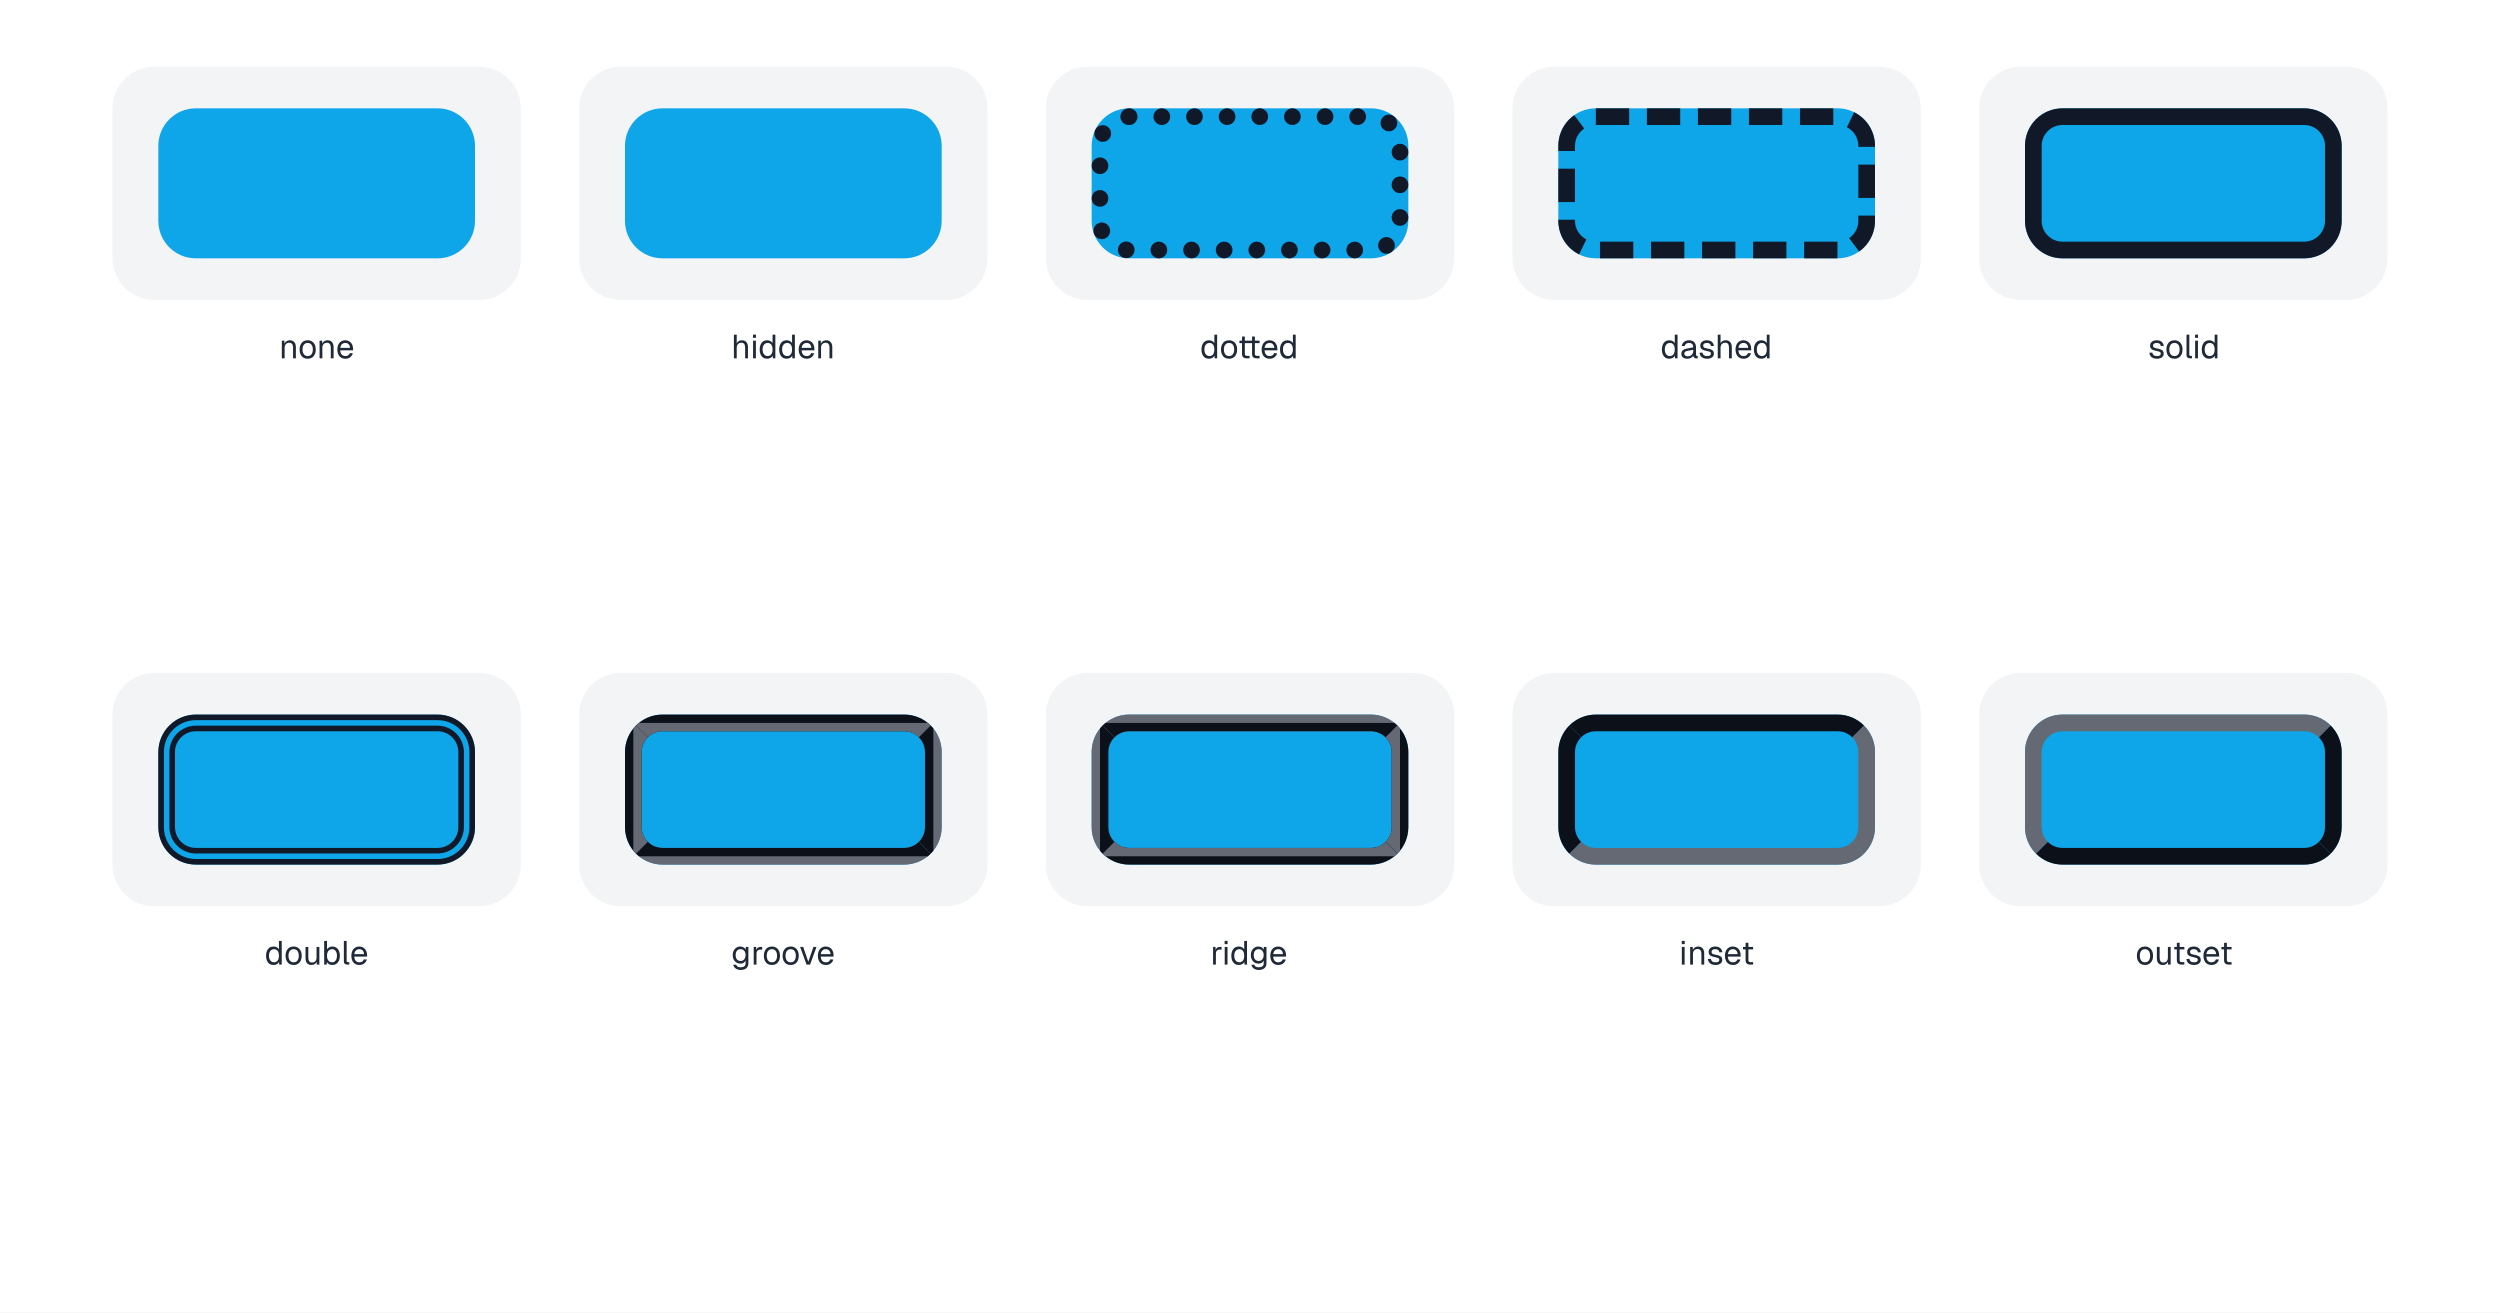
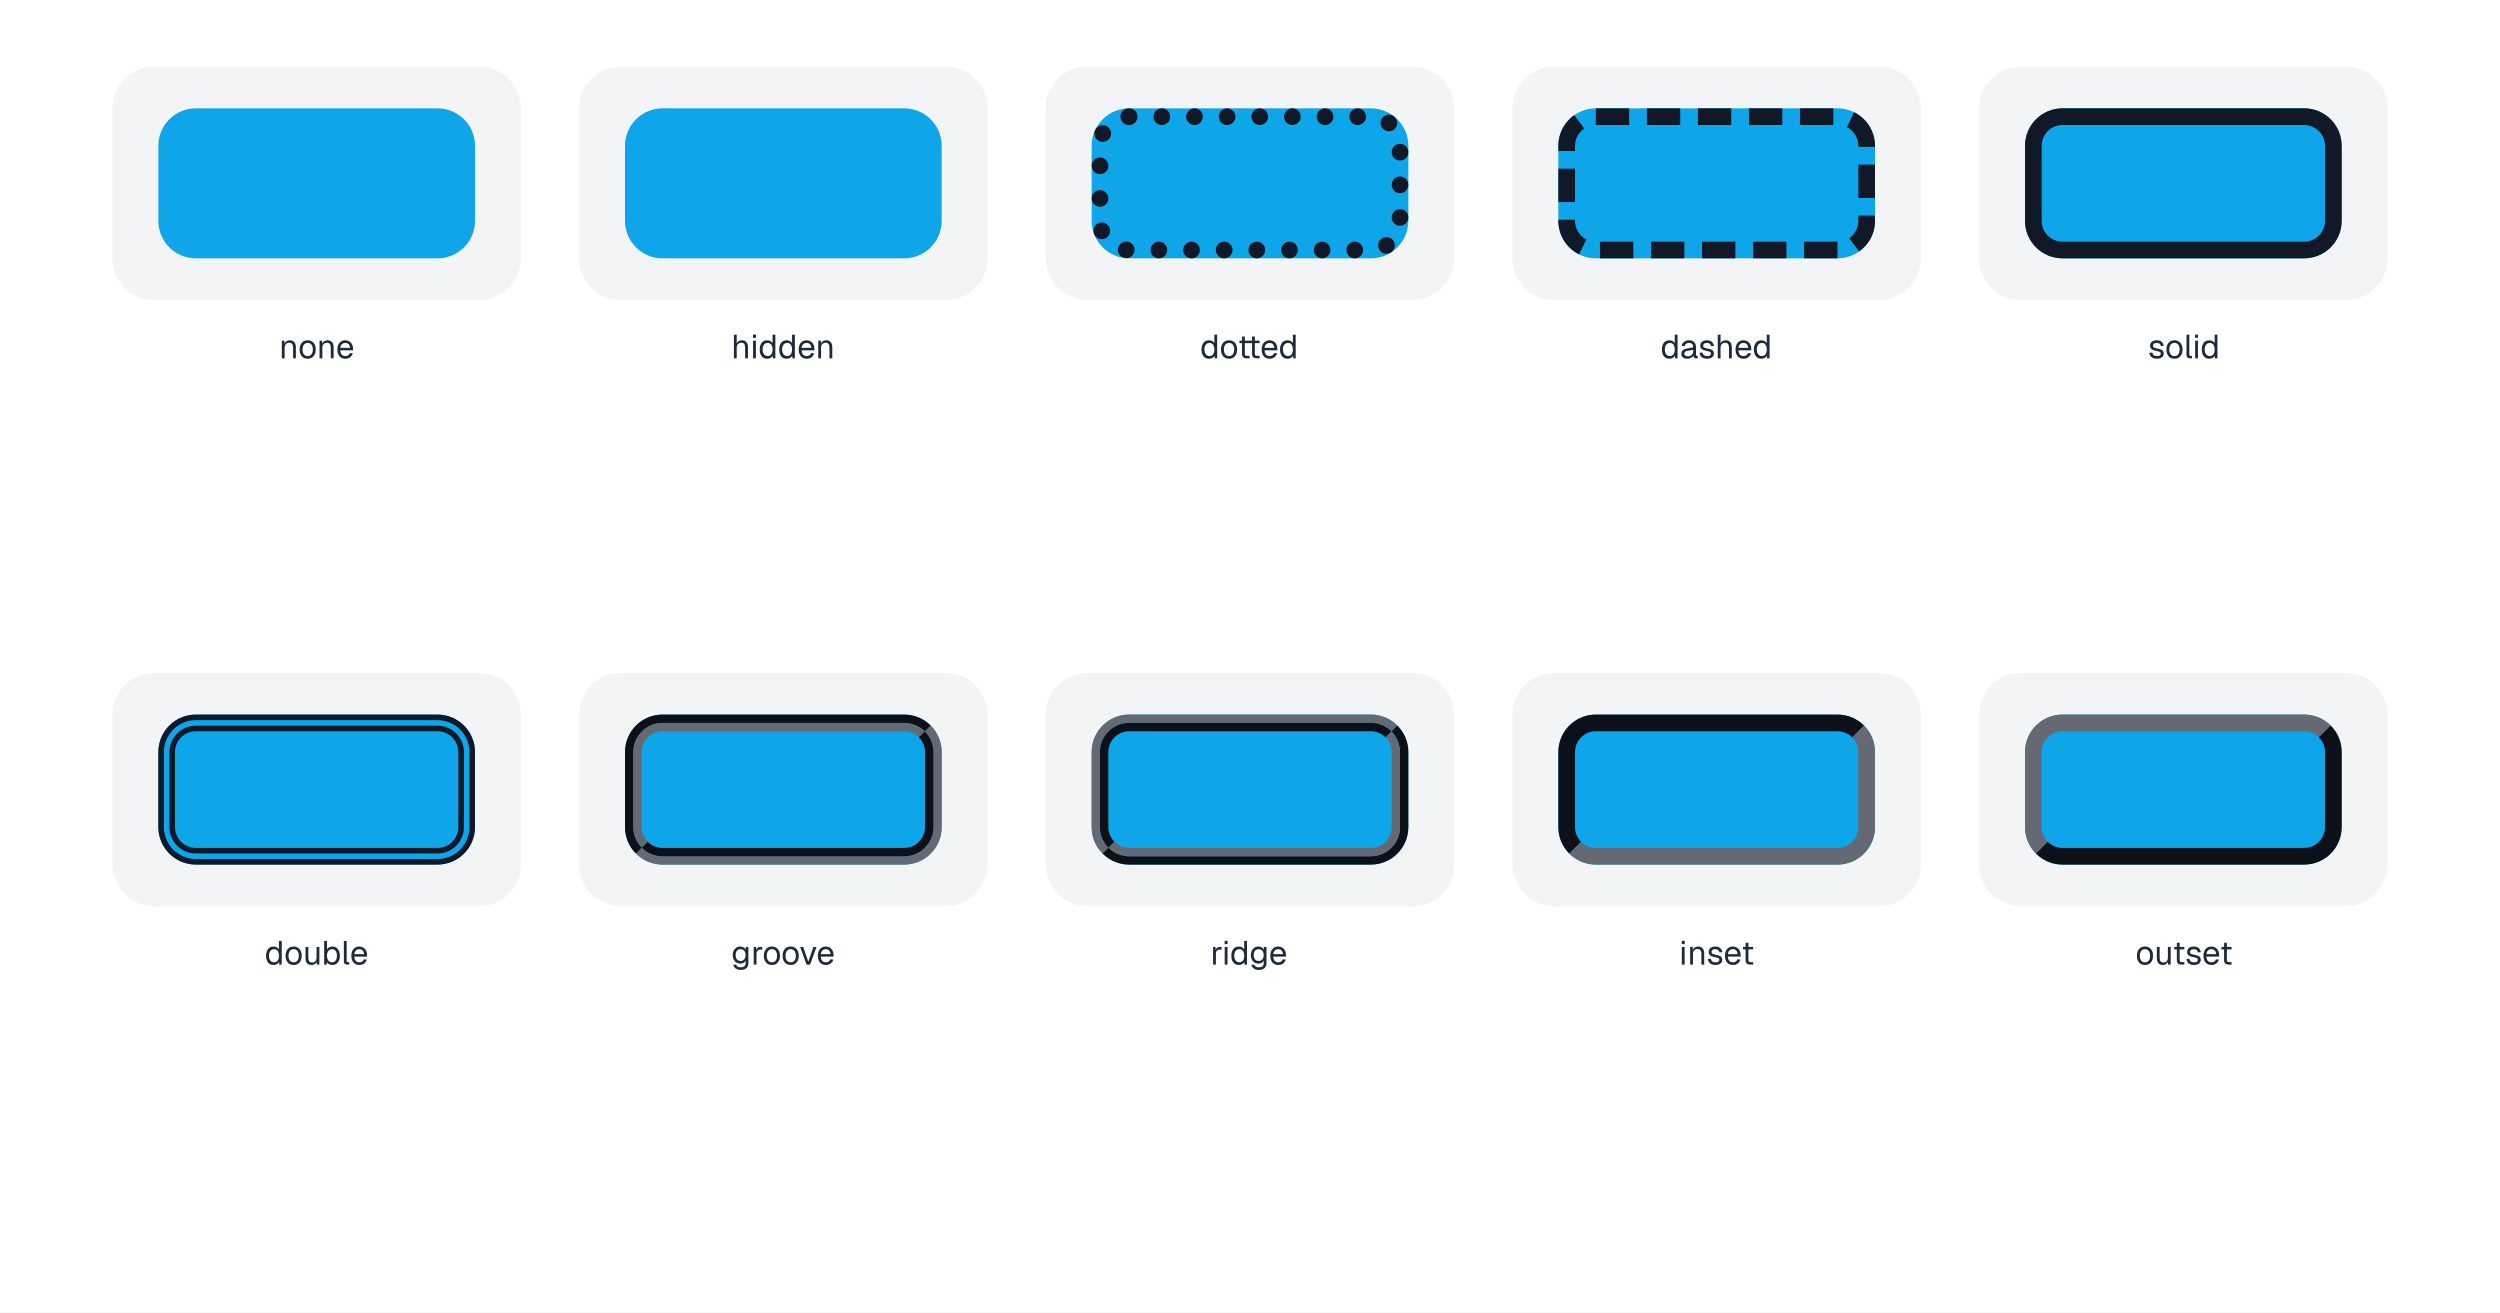
<svg xmlns="http://www.w3.org/2000/svg" width="1200" height="630" viewBox="0 0 1200 630">
  <rect x="0" y="0" width="1200" height="630" fill="#fff" />
  <path d="M74 32h156c11.05 0 20 8.95 20 20v72c0 11.05-8.95 20-20 20h-156c-11.05 0-20-8.95-20-20v-72c0-11.05 8.95-20 20-20Z" fill="#f3f4f6" />
  <path d="M94 52h116c9.94 0 18 8.06 18 18v36c0 9.94-8.06 18-18 18h-116c-9.94 0-18-8.06-18-18v-36c0-9.94 8.06-18 18-18Z" fill="#0ea5e9" />
  <g fill="#1f2937">
    <use href="#g0" x="134" y="172" />
    <use href="#g1" x="143.1" y="172" />
    <use href="#g0" x="152.11" y="172" />
    <use href="#g2" x="161.22" y="172" />
  </g>
  <path d="M298 32h156c11.05 0 20 8.95 20 20v72c0 11.05-8.95 20-20 20h-156c-11.05 0-20-8.95-20-20v-72c0-11.05 8.95-20 20-20Z" fill="#f3f4f6" />
  <path d="M318 52h116c9.94 0 18 8.06 18 18v36c0 9.94-8.06 18-18 18h-116c-9.94 0-18-8.06-18-18v-36c0-9.94 8.06-18 18-18Z" fill="#0ea5e9" />
  <g fill="#1f2937">
    <use href="#g3" x="351" y="172" />
    <use href="#g4" x="360.2" y="172" />
    <use href="#g5" x="363.94" y="172" />
    <use href="#g5" x="373.3" y="172" />
    <use href="#g2" x="382.66" y="172" />
    <use href="#g0" x="391.48" y="172" />
  </g>
  <path d="M522 32h156c11.05 0 20 8.95 20 20v72c0 11.05-8.95 20-20 20h-156c-11.05 0-20-8.95-20-20v-72c0-11.05 8.95-20 20-20Z" fill="#f3f4f6" />
  <path d="M542 52h116c9.94 0 18 8.06 18 18v36c0 9.94-8.06 18-18 18h-116c-9.94 0-18-8.06-18-18v-36c0-9.94 8.06-18 18-18Z" fill="#0ea5e9" />
  <path d="M542 56h116c7.73 0 14 6.27 14 14v36c0 7.73-6.27 14-14 14h-116c-7.73 0-14-6.27-14-14v-36c0-7.73 6.27-14 14-14Z" fill="none" stroke="#111827" stroke-width="8" stroke-dasharray="0 15.669" stroke-linecap="round" />
  <g fill="#1f2937">
    <use href="#g5" x="576" y="172" />
    <use href="#g1" x="585.36" y="172" />
    <use href="#g6" x="594.05" y="172" />
    <use href="#g2" x="604.88" y="172" />
    <use href="#g5" x="613.7" y="172" />
  </g>
  <path d="M746 32h156c11.05 0 20 8.95 20 20v72c0 11.05-8.95 20-20 20h-156c-11.05 0-20-8.95-20-20v-72c0-11.05 8.95-20 20-20Z" fill="#f3f4f6" />
  <path d="M766 52h116c9.94 0 18 8.06 18 18v36c0 9.94-8.06 18-18 18h-116c-9.94 0-18-8.06-18-18v-36c0-9.94 8.06-18 18-18Z" fill="#0ea5e9" />
  <path d="M766 56h116c7.73 0 14 6.27 14 14v36c0 7.73-6.27 14-14 14h-116c-7.73 0-14-6.27-14-14v-36c0-7.73 6.27-14 14-14Z" fill="none" stroke="#111827" stroke-width="8" stroke-dasharray="16 8.498" />
  <g fill="#1f2937">
    <use href="#g5" x="797" y="172" />
    <use href="#g7" x="806.36" y="172" />
    <use href="#g8" x="815.08" y="172" />
    <use href="#g3" x="823.24" y="172" />
    <use href="#g2" x="832.34" y="172" />
    <use href="#g5" x="841.16" y="172" />
  </g>
  <path d="M970 32h156c11.05 0 20 8.95 20 20v72c0 11.05-8.95 20-20 20h-156c-11.05 0-20-8.95-20-20v-72c0-11.05 8.95-20 20-20Z" fill="#f3f4f6" />
  <path d="M990 52h116c9.94 0 18 8.06 18 18v36c0 9.94-8.06 18-18 18h-116c-9.94 0-18-8.06-18-18v-36c0-9.94 8.06-18 18-18Z" fill="#0ea5e9" />
  <path d="M990 52h116c9.94 0 18 8.06 18 18v36c0 9.94-8.06 18-18 18h-116c-9.94 0-18-8.06-18-18v-36c0-9.94 8.06-18 18-18Zm0 8h116c5.52 0 10 4.48 10 10v36c0 5.52-4.48 10-10 10h-116c-5.52 0-10-4.48-10-10v-36c0-5.52 4.48-10 10-10Z" fill="#111827" fill-rule="evenodd" />
  <g fill="#1f2937">
    <use href="#g8" x="1031" y="172" />
    <use href="#g1" x="1039.16" y="172" />
    <use href="#g9" x="1048.25" y="172" />
    <use href="#g4" x="1052.39" y="172" />
    <use href="#g5" x="1056.14" y="172" />
  </g>
  <path d="M74 323h156c11.05 0 20 8.95 20 20v72c0 11.05-8.95 20-20 20h-156c-11.05 0-20-8.95-20-20v-72c0-11.05 8.95-20 20-20Z" fill="#f3f4f6" />
  <path d="M94 343h116c9.94 0 18 8.06 18 18v36c0 9.94-8.06 18-18 18h-116c-9.94 0-18-8.06-18-18v-36c0-9.94 8.06-18 18-18Z" fill="#0ea5e9" />
  <path d="M94 343h116c9.94 0 18 8.06 18 18v36c0 9.94-8.06 18-18 18h-116c-9.94 0-18-8.06-18-18v-36c0-9.94 8.06-18 18-18Zm0 2.67h116c8.47 0 15.33 6.86 15.33 15.33v36c0 8.47-6.86 15.33-15.33 15.33h-116c-8.47 0-15.33-6.86-15.33-15.33v-36c0-8.47 6.86-15.33 15.33-15.33Z" fill="#111827" fill-rule="evenodd" />
  <path d="M94 348.33h116c7 0 12.67 5.67 12.67 12.67v36c0 7-5.67 12.67-12.67 12.67h-116c-7 0-12.67-5.67-12.67-12.67v-36c0-7 5.67-12.67 12.67-12.67Zm0 2.67h116c5.52 0 10 4.48 10 10v36c0 5.52-4.48 10-10 10h-116c-5.52 0-10-4.48-10-10v-36c0-5.52 4.48-10 10-10Z" fill="#111827" fill-rule="evenodd" />
  <g fill="#1f2937">
    <use href="#g5" x="127" y="463" />
    <use href="#g1" x="136.36" y="463" />
    <use href="#g10" x="145.37" y="463" />
    <use href="#g11" x="154.33" y="463" />
    <use href="#g9" x="163.77" y="463" />
    <use href="#g2" x="167.94" y="463" />
  </g>
  <path d="M298 323h156c11.05 0 20 8.95 20 20v72c0 11.05-8.95 20-20 20h-156c-11.05 0-20-8.95-20-20v-72c0-11.05 8.95-20 20-20Z" fill="#f3f4f6" />
  <path d="M318 343h116c9.94 0 18 8.06 18 18v36c0 9.94-8.06 18-18 18h-116c-9.94 0-18-8.06-18-18v-36c0-9.94 8.06-18 18-18Z" fill="#0ea5e9" />
  <clipPath id="cp0">
-     <path d="M318 343h116c9.94 0 18 8.06 18 18v36c0 9.94-8.06 18-18 18h-116c-9.94 0-18-8.06-18-18v-36c0-9.94 8.06-18 18-18Zm0 8h116c5.52 0 10 4.48 10 10v36c0 5.52-4.48 10-10 10h-116c-5.52 0-10-4.48-10-10v-36c0-5.52 4.48-10 10-10Z" clip-rule="evenodd" />
+     <path d="M300 343l13 13h126l13-13Zm0 72 13-13v-46l-13-13Z" />
  </clipPath>
  <g clip-path="url(#cp0)">
-     <path d="M300 343l11 11h130l11-11Z" fill="#0b1019" />
-     <path d="M304 347l9 9h126l9-9Z" fill="#646973" />
-     <path d="M452 343l-11 11v50l11 11Z" fill="#646973" />
-     <path d="M448 347l-9 9v46l9 9Z" fill="#0b1019" />
-     <path d="M452 415l-11-11h-130l-11 11Z" fill="#646973" />
-     <path d="M448 411l-9-9h-126l-9 9Z" fill="#0b1019" />
-     <path d="M300 415l11-11v-50l-11-11Z" fill="#0b1019" />
-     <path d="M304 411l9-9v-46l-9-9Z" fill="#646973" />
+     <path d="M318 343h116c9.94 0 18 8.06 18 18v36c0 9.94-8.06 18-18 18h-116c-9.94 0-18-8.06-18-18v-36c0-9.94 8.06-18 18-18Zm0 4h116c7.73 0 14 6.27 14 14v36c0 7.73-6.27 14-14 14h-116c-7.73 0-14-6.27-14-14v-36c0-7.73 6.27-14 14-14Z" fill="#0b1019" fill-rule="evenodd" />
+   </g>
+   <clipPath id="cp1">
+     <path d="M300 343l13 13h126l13-13Zm0 72 13-13v-46l-13-13Z" />
+   </clipPath>
+   <g clip-path="url(#cp1)">
+     <path d="M318 347h116c7.73 0 14 6.27 14 14v36c0 7.73-6.27 14-14 14h-116c-7.73 0-14-6.27-14-14v-36c0-7.73 6.27-14 14-14Zm0 4h116c5.52 0 10 4.48 10 10v36c0 5.52-4.48 10-10 10h-116c-5.52 0-10-4.48-10-10v-36c0-5.52 4.48-10 10-10Z" fill="#646973" fill-rule="evenodd" />
+   </g>
+   <clipPath id="cp2">
+     <path d="M452 343l-13 13v46l13 13Zm0 72-13-13h-126l-13 13Z" />
+   </clipPath>
+   <g clip-path="url(#cp2)">
+     <path d="M318 343h116c9.94 0 18 8.06 18 18v36c0 9.94-8.06 18-18 18h-116c-9.94 0-18-8.06-18-18v-36c0-9.94 8.06-18 18-18Zm0 4h116c7.73 0 14 6.27 14 14v36c0 7.73-6.27 14-14 14h-116c-7.73 0-14-6.27-14-14v-36c0-7.73 6.27-14 14-14Z" fill="#646973" fill-rule="evenodd" />
+   </g>
+   <clipPath id="cp3">
+     <path d="M452 343l-13 13v46l13 13Zm0 72-13-13h-126l-13 13Z" />
+   </clipPath>
+   <g clip-path="url(#cp3)">
+     <path d="M318 347h116c7.73 0 14 6.27 14 14v36c0 7.73-6.27 14-14 14h-116c-7.73 0-14-6.27-14-14v-36c0-7.73 6.27-14 14-14Zm0 4h116c5.52 0 10 4.48 10 10v36c0 5.52-4.48 10-10 10h-116c-5.52 0-10-4.48-10-10v-36c0-5.52 4.48-10 10-10Z" fill="#0b1019" fill-rule="evenodd" />
  </g>
  <g fill="#1f2937">
    <use href="#g12" x="351" y="463" />
    <use href="#g13" x="360.5" y="463" />
    <use href="#g1" x="365.93" y="463" />
    <use href="#g1" x="374.94" y="463" />
    <use href="#g14" x="383.7" y="463" />
    <use href="#g2" x="391.86" y="463" />
  </g>
  <path d="M522 323h156c11.05 0 20 8.95 20 20v72c0 11.05-8.95 20-20 20h-156c-11.05 0-20-8.95-20-20v-72c0-11.05 8.95-20 20-20Z" fill="#f3f4f6" />
  <path d="M542 343h116c9.94 0 18 8.06 18 18v36c0 9.94-8.06 18-18 18h-116c-9.94 0-18-8.06-18-18v-36c0-9.94 8.06-18 18-18Z" fill="#0ea5e9" />
-   <clipPath id="cp1">
-     <path d="M542 343h116c9.94 0 18 8.06 18 18v36c0 9.94-8.06 18-18 18h-116c-9.94 0-18-8.06-18-18v-36c0-9.94 8.06-18 18-18Zm0 8h116c5.52 0 10 4.48 10 10v36c0 5.52-4.48 10-10 10h-116c-5.52 0-10-4.48-10-10v-36c0-5.52 4.48-10 10-10Z" clip-rule="evenodd" />
+   <clipPath id="cp4">
+     <path d="M524 343l13 13h126l13-13Zm0 72 13-13v-46l-13-13Z" />
  </clipPath>
-   <g clip-path="url(#cp1)">
-     <path d="M524 343l11 11h130l11-11Z" fill="#646973" />
-     <path d="M528 347l9 9h126l9-9Z" fill="#0b1019" />
-     <path d="M676 343l-11 11v50l11 11Z" fill="#0b1019" />
-     <path d="M672 347l-9 9v46l9 9Z" fill="#646973" />
-     <path d="M676 415l-11-11h-130l-11 11Z" fill="#0b1019" />
-     <path d="M672 411l-9-9h-126l-9 9Z" fill="#646973" />
-     <path d="M524 415l11-11v-50l-11-11Z" fill="#646973" />
-     <path d="M528 411l9-9v-46l-9-9Z" fill="#0b1019" />
+   <g clip-path="url(#cp4)">
+     <path d="M542 343h116c9.94 0 18 8.06 18 18v36c0 9.94-8.06 18-18 18h-116c-9.94 0-18-8.06-18-18v-36c0-9.94 8.06-18 18-18Zm0 4h116c7.73 0 14 6.27 14 14v36c0 7.73-6.27 14-14 14h-116c-7.73 0-14-6.27-14-14v-36c0-7.73 6.27-14 14-14Z" fill="#646973" fill-rule="evenodd" />
+   </g>
+   <clipPath id="cp5">
+     <path d="M524 343l13 13h126l13-13Zm0 72 13-13v-46l-13-13Z" />
+   </clipPath>
+   <g clip-path="url(#cp5)">
+     <path d="M542 347h116c7.73 0 14 6.27 14 14v36c0 7.73-6.27 14-14 14h-116c-7.73 0-14-6.27-14-14v-36c0-7.73 6.27-14 14-14Zm0 4h116c5.52 0 10 4.48 10 10v36c0 5.52-4.48 10-10 10h-116c-5.52 0-10-4.48-10-10v-36c0-5.52 4.48-10 10-10Z" fill="#0b1019" fill-rule="evenodd" />
+   </g>
+   <clipPath id="cp6">
+     <path d="M676 343l-13 13v46l13 13Zm0 72-13-13h-126l-13 13Z" />
+   </clipPath>
+   <g clip-path="url(#cp6)">
+     <path d="M542 343h116c9.94 0 18 8.06 18 18v36c0 9.94-8.06 18-18 18h-116c-9.94 0-18-8.06-18-18v-36c0-9.94 8.06-18 18-18Zm0 4h116c7.73 0 14 6.27 14 14v36c0 7.73-6.27 14-14 14h-116c-7.73 0-14-6.27-14-14v-36c0-7.73 6.27-14 14-14Z" fill="#0b1019" fill-rule="evenodd" />
+   </g>
+   <clipPath id="cp7">
+     <path d="M676 343l-13 13v46l13 13Zm0 72-13-13h-126l-13 13Z" />
+   </clipPath>
+   <g clip-path="url(#cp7)">
+     <path d="M542 347h116c7.73 0 14 6.27 14 14v36c0 7.73-6.27 14-14 14h-116c-7.73 0-14-6.27-14-14v-36c0-7.73 6.27-14 14-14Zm0 4h116c5.52 0 10 4.48 10 10v36c0 5.52-4.48 10-10 10h-116c-5.52 0-10-4.48-10-10v-36c0-5.52 4.48-10 10-10Z" fill="#646973" fill-rule="evenodd" />
  </g>
  <g fill="#1f2937">
    <use href="#g13" x="581" y="463" />
    <use href="#g4" x="586.58" y="463" />
    <use href="#g5" x="590.33" y="463" />
    <use href="#g12" x="599.69" y="463" />
    <use href="#g2" x="609.03" y="463" />
  </g>
  <path d="M746 323h156c11.05 0 20 8.95 20 20v72c0 11.05-8.95 20-20 20h-156c-11.05 0-20-8.95-20-20v-72c0-11.05 8.95-20 20-20Z" fill="#f3f4f6" />
  <path d="M766 343h116c9.94 0 18 8.06 18 18v36c0 9.94-8.06 18-18 18h-116c-9.94 0-18-8.06-18-18v-36c0-9.94 8.06-18 18-18Z" fill="#0ea5e9" />
-   <clipPath id="cp2">
-     <path d="M766 343h116c9.94 0 18 8.06 18 18v36c0 9.94-8.06 18-18 18h-116c-9.94 0-18-8.06-18-18v-36c0-9.94 8.06-18 18-18Zm0 8h116c5.52 0 10 4.48 10 10v36c0 5.52-4.48 10-10 10h-116c-5.52 0-10-4.48-10-10v-36c0-5.52 4.48-10 10-10Z" clip-rule="evenodd" />
+   <clipPath id="cp8">
+     <path d="M748 343l13 13h126l13-13Zm0 72 13-13v-46l-13-13Z" />
  </clipPath>
-   <g clip-path="url(#cp2)">
-     <path d="M748 343l13 13h126l13-13Z" fill="#0b1019" />
-     <path d="M900 343l-13 13v46l13 13Z" fill="#646973" />
-     <path d="M900 415l-13-13h-126l-13 13Z" fill="#646973" />
-     <path d="M748 415l13-13v-46l-13-13Z" fill="#0b1019" />
+   <g clip-path="url(#cp8)">
+     <path d="M766 343h116c9.94 0 18 8.06 18 18v36c0 9.94-8.06 18-18 18h-116c-9.94 0-18-8.06-18-18v-36c0-9.94 8.06-18 18-18Zm0 8h116c5.52 0 10 4.48 10 10v36c0 5.52-4.48 10-10 10h-116c-5.52 0-10-4.48-10-10v-36c0-5.52 4.48-10 10-10Z" fill="#0b1019" fill-rule="evenodd" />
+   </g>
+   <clipPath id="cp9">
+     <path d="M900 343l-13 13v46l13 13Zm0 72-13-13h-126l-13 13Z" />
+   </clipPath>
+   <g clip-path="url(#cp9)">
+     <path d="M766 343h116c9.94 0 18 8.06 18 18v36c0 9.94-8.06 18-18 18h-116c-9.94 0-18-8.06-18-18v-36c0-9.94 8.06-18 18-18Zm0 8h116c5.52 0 10 4.48 10 10v36c0 5.52-4.48 10-10 10h-116c-5.52 0-10-4.48-10-10v-36c0-5.52 4.48-10 10-10Z" fill="#646973" fill-rule="evenodd" />
  </g>
  <g fill="#1f2937">
    <use href="#g4" x="806" y="463" />
    <use href="#g0" x="810" y="463" />
    <use href="#g8" x="819.1" y="463" />
    <use href="#g2" x="827.26" y="463" />
    <use href="#g15" x="835.76" y="463" />
  </g>
  <path d="M970 323h156c11.05 0 20 8.95 20 20v72c0 11.05-8.95 20-20 20h-156c-11.05 0-20-8.95-20-20v-72c0-11.05 8.95-20 20-20Z" fill="#f3f4f6" />
  <path d="M990 343h116c9.94 0 18 8.06 18 18v36c0 9.94-8.06 18-18 18h-116c-9.94 0-18-8.06-18-18v-36c0-9.94 8.06-18 18-18Z" fill="#0ea5e9" />
-   <clipPath id="cp3">
-     <path d="M990 343h116c9.94 0 18 8.06 18 18v36c0 9.94-8.06 18-18 18h-116c-9.94 0-18-8.06-18-18v-36c0-9.94 8.06-18 18-18Zm0 8h116c5.52 0 10 4.48 10 10v36c0 5.52-4.48 10-10 10h-116c-5.52 0-10-4.48-10-10v-36c0-5.52 4.48-10 10-10Z" clip-rule="evenodd" />
+   <clipPath id="cp10">
+     <path d="M972 343l13 13h126l13-13Zm0 72 13-13v-46l-13-13Z" />
  </clipPath>
-   <g clip-path="url(#cp3)">
-     <path d="M972 343l13 13h126l13-13Z" fill="#646973" />
-     <path d="M1124 343l-13 13v46l13 13Z" fill="#0b1019" />
-     <path d="M1124 415l-13-13h-126l-13 13Z" fill="#0b1019" />
-     <path d="M972 415l13-13v-46l-13-13Z" fill="#646973" />
+   <g clip-path="url(#cp10)">
+     <path d="M990 343h116c9.94 0 18 8.06 18 18v36c0 9.94-8.06 18-18 18h-116c-9.94 0-18-8.06-18-18v-36c0-9.94 8.06-18 18-18Zm0 8h116c5.52 0 10 4.48 10 10v36c0 5.52-4.48 10-10 10h-116c-5.52 0-10-4.48-10-10v-36c0-5.52 4.48-10 10-10Z" fill="#646973" fill-rule="evenodd" />
+   </g>
+   <clipPath id="cp11">
+     <path d="M1124 343l-13 13v46l13 13Zm0 72-13-13h-126l-13 13Z" />
+   </clipPath>
+   <g clip-path="url(#cp11)">
+     <path d="M990 343h116c9.94 0 18 8.06 18 18v36c0 9.94-8.06 18-18 18h-116c-9.94 0-18-8.06-18-18v-36c0-9.94 8.06-18 18-18Zm0 8h116c5.52 0 10 4.48 10 10v36c0 5.52-4.48 10-10 10h-116c-5.52 0-10-4.48-10-10v-36c0-5.52 4.48-10 10-10Z" fill="#0b1019" fill-rule="evenodd" />
  </g>
  <g fill="#1f2937">
    <use href="#g1" x="1025" y="463" />
    <use href="#g10" x="1034.01" y="463" />
    <use href="#g15" x="1042.76" y="463" />
    <use href="#g8" x="1048.78" y="463" />
    <use href="#g2" x="1056.94" y="463" />
    <use href="#g15" x="1065.43" y="463" />
  </g>
  <defs>
    <path id="g0" d="M1.28 0v-8.48h1.24l.04 2.17-.15-.16q.15-.75.54-1.23.41-.49.97-.72.58-.25 1.24-.25.97 0 1.59.44.64.42.95 1.15t.32 1.63v5.45h-1.35v-5.08q0-.78-.19-1.31t-.59-.81q-.39-.28-1.03-.28-.97 0-1.61.62-.63.61-.63 1.78l.01 5.08Z" />
    <path id="g1" d="M4.59.19q-1.17 0-2.06-.53-.87-.55-1.36-1.55-.47-1-.47-2.34 0-1.36.47-2.35.49-1 1.36-1.55.89-.54 2.06-.54t2.03.55q.88.54 1.36 1.54.49.99.49 2.35 0 1.34-.49 2.34-.48 1-1.36 1.55-.85.53-2.03.53Zm0-1.28q1.18 0 1.82-.83.65-.85.65-2.31 0-1.49-.65-2.32-.64-.84-1.82-.84-1.17 0-1.82.84-.66.83-.66 2.32 0 1.46.66 2.31.65.83 1.82.83Z" />
    <path id="g2" d="M4.59.19q-1.2 0-2.07-.53-.88-.55-1.35-1.55t-.47-2.34.47-2.33q.47-1 1.33-1.55.86-.56 2.03-.56 1.09 0 1.94.53.86.52 1.33 1.52.47.98.47 2.4v.39h-6.16q.08 1.36.72 2.05.65.69 1.76.69.83 0 1.36-.39.55-.4.75-1.04l1.44.11q-.33 1.14-1.27 1.88-.93.72-2.28.72Zm-2.48-5.21h4.69q-.1-1.21-.72-1.79t-1.55-.58q-.98 0-1.62.61-.63.59-.8 1.76Z" />
    <path id="g3" d="M1.28 0v-11.36h1.35l-.01 4.75-.15-.03q.15-.7.53-1.14.39-.45.95-.67t1.24-.22q.9 0 1.53.4.64.41.97 1.15.33.71.33 1.67v5.45h-1.35v-5.08q0-1.22-.44-1.81t-1.34-.59q-1.01 0-1.64.62t-.63 1.8l.01 5.06Z" />
    <path id="g4" d="M1.28 0v-8.48h1.35l-.01 8.48Zm-.03-9.81v-1.56l1.41-.01v1.57Z" />
    <path id="g5" d="M4.28.19q-1.09 0-1.91-.53-.81-.55-1.24-1.54t-.43-2.35.43-2.35 1.25-1.55q.81-.54 1.9-.54.86 0 1.56.36t1.05 1.01v-4.06h1.34v11.36h-1.2l-.06-1.28q-.34.69-1.06 1.08t-1.63.39Zm.28-1.28q.75 0 1.27-.38t.8-1.09q.26-.72.26-1.67 0-1-.26-1.71-.27-.7-.8-1.08-.52-.37-1.27-.37-1.12 0-1.79.84t-.66 2.32q0 1.45.66 2.29t1.79.85Z" />
    <path id="g6" d="M4.39 0q-1.16 0-1.72-.53-.55-.53-.55-1.64l.01-8.3h1.34v8.27q0 .58.25.79.26.22.8.22h1.21v1.19Zm-3.52-7.3v-1.18h4.86v1.18Zm8.33 7.3q-1.15 0-1.72-.53-.54-.53-.54-1.64v-8.3h1.34v8.27q0 .58.25.79.27.22.8.22h1.22v1.19Zm-3.51-7.3v-1.18h4.86v1.18Z" />
    <path id="g7" d="M3.56.19q-1.31 0-2.09-.61-.77-.61-.77-1.69 0-1.09.64-1.72t2.03-.87l3.02-.57q0-1.07-.51-1.59-.51-.53-1.51-.53-.89 0-1.4.39t-.7 1.13l-1.43-.11q.25-1.21 1.16-1.94.92-.75 2.38-.75 1.62 0 2.48.92.87.92.87 2.53v3.5q0 .3.1.42t.34.11h.35v1.19q-.07.02-.22.02-.14.01-.3.01-.58 0-.94-.19t-.51-.57q-.16-.4-.16-1.04l.16.04q-.11.54-.55 1-.44.43-1.08.68-.64.24-1.36.24Zm.14-1.17q.85 0 1.44-.33.61-.33.92-.89.33-.58.33-1.28v-.61l-2.77.51q-.85.16-1.18.49t-.33.86q0 .59.42.92t1.17.33Z" />
    <path id="g8" d="M4.38.19q-1.18 0-1.97-.36-.8-.38-1.22-1.02-.42-.65-.49-1.48l1.41-.1q.12.77.62 1.22.52.46 1.65.46.85 0 1.32-.27.47-.28.47-.91 0-.34-.15-.56-.14-.23-.6-.39-.45-.17-1.31-.33-1.19-.23-1.86-.56-.67-.34-.94-.81-.26-.49-.26-1.16 0-1.14.83-1.86.84-.73 2.37-.73 1.13 0 1.83.39.72.39 1.08 1.01.37.63.45 1.32l-1.41.09q-.03-.39-.23-.73-.2-.36-.63-.58-.42-.22-1.12-.22-.91 0-1.34.36-.43.34-.43.89 0 .41.16.67.17.27.59.44t1.17.3q1.24.2 1.94.53.72.31.99.79t.28 1.14q0 1.16-.91 1.82-.89.64-2.3.64Z" />
    <path id="g9" d="M2.94 0q-.74 0-1.21-.38-.45-.39-.45-1.21v-9.77h1.35l-.01 9.64q.01.27.13.41.14.12.41.12h.73v1.19Z" />
    <path id="g10" d="M4.06.19q-1.26 0-2.03-.85-.75-.86-.75-2.37v-5.45h1.35l-.01 5.09q.01 1.23.44 1.83.44.58 1.36.58 1 0 1.58-.65t.58-1.79v-5.06h1.34v8.48h-1.28v-2.09l.2.11q-.25 1.04-.97 1.61-.71.56-1.81.56Z" />
    <path id="g11" d="M5.17.19q-.89 0-1.58-.39t-1.04-1.08l-.05 1.28h-1.22v-11.36h1.35l-.01 4.06q.32-.53.99-.95t1.56-.42q1.11 0 1.92.55.83.54 1.27 1.54.45.99.45 2.35t-.45 2.36q-.44.98-1.27 1.53-.81.53-1.92.53Zm-.08-1.28q1.07 0 1.69-.85t.63-2.29q0-1.49-.63-2.32-.62-.84-1.66-.84-.78 0-1.34.37t-.86 1.08-.3 1.71q.01.95.3 1.67.3.7.85 1.09.54.38 1.32.38Z" />
    <path id="g12" d="M4.5 2.59q-.92 0-1.66-.31-.73-.3-1.23-.86-.49-.56-.67-1.3l1.42-.09q.19.6.67.94t1.47.34q1.14 0 1.75-.47.63-.45.63-1.39l-.01-1.37q-.29.67-.96 1.08-.68.39-1.5.39-1.08 0-1.93-.52-.84-.53-1.31-1.45-.47-.94-.47-2.14 0-1.22.46-2.13t1.29-1.45 1.89-.53q.89 0 1.6.42.72.41 1 1.11v-1.34h1.28v7.9q0 1-.45 1.71t-1.29 1.09q-.82.37-1.98.37Zm-.03-4.32q1.08 0 1.73-.75.66-.77.68-2.08.01-.88-.29-1.5-.29-.64-.84-.99t-1.28-.34q-1.13 0-1.75.76t-.61 2.07q0 1.31.62 2.08.65.75 1.74.75Z" />
    <path id="g13" d="M1.28 0v-8.48h1.19l.06 2.14-.12-.05q.15-1.08.68-1.58.54-.51 1.44-.51h.83v1.28h-.81q-.64 0-1.07.23-.42.24-.64.69t-.21 1.16l-.01 5.12Z" />
    <path id="g14" d="M3.44 0l-3.08-8.48h1.47l2.45 7.1 2.47-7.1h1.47l-3.08 8.48Z" />
    <path id="g15" d="M4.39 0q-1.16 0-1.72-.53-.55-.53-.55-1.64l.01-8.3h1.34v8.27q0 .58.25.79.26.22.8.22h1.21v1.19Zm-3.52-7.3v-1.18h4.86v1.18Z" />
  </defs>
</svg>
